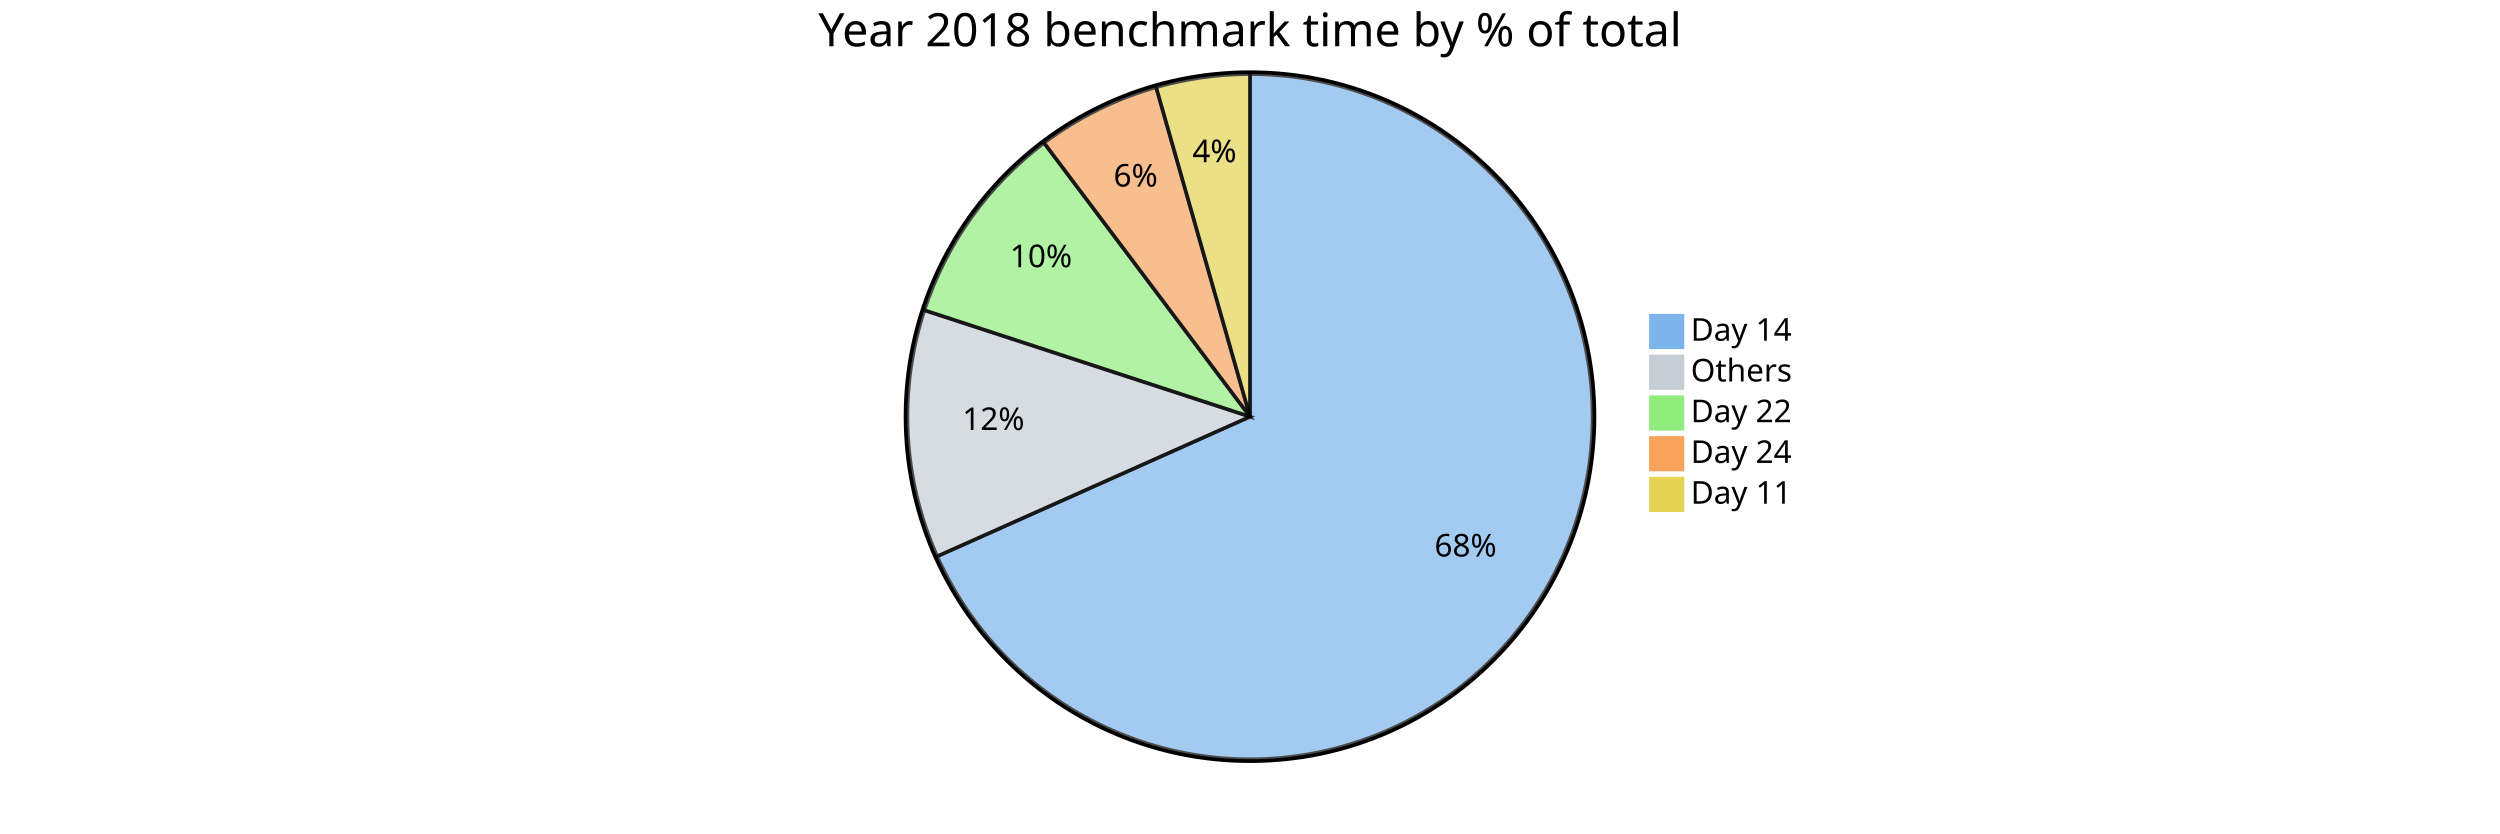
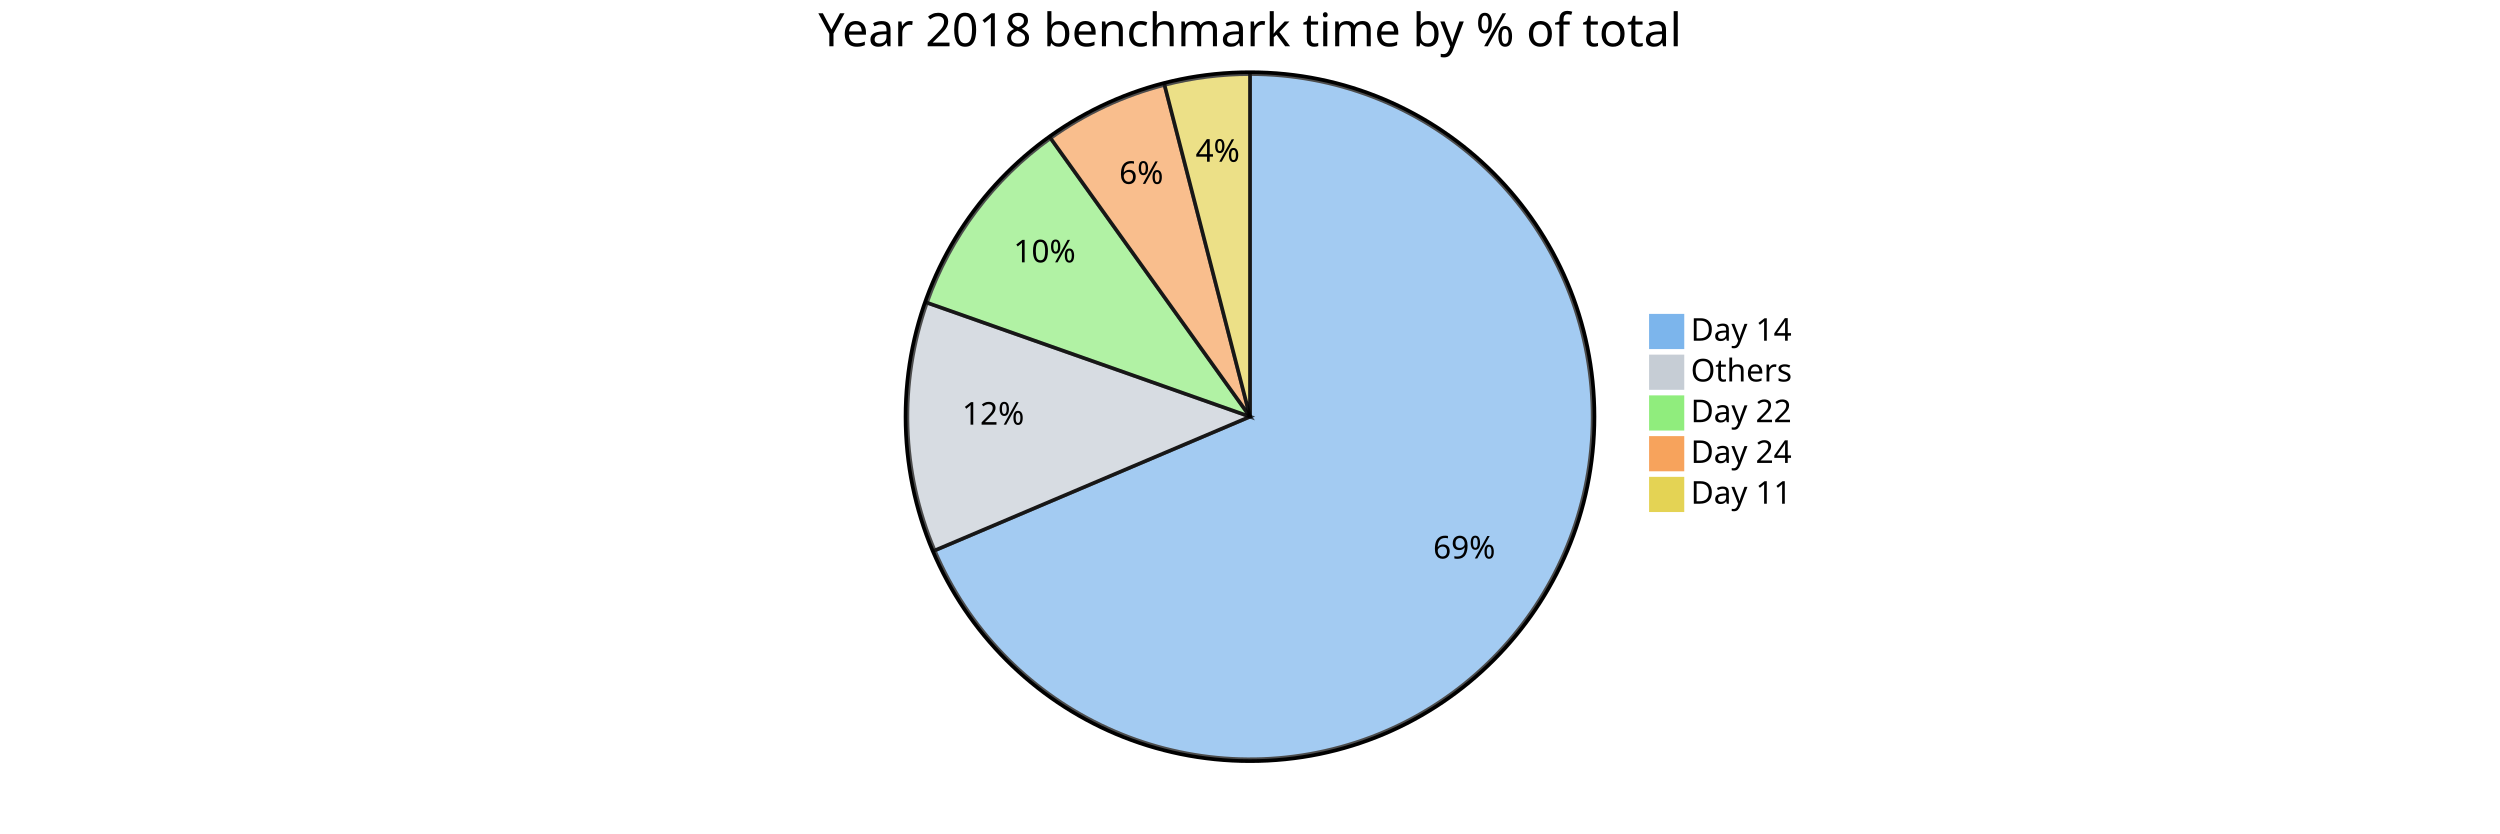
<svg xmlns="http://www.w3.org/2000/svg" viewBox="0 0 1350 450" preserveAspectRatio="xMidYMin">
  <style>
		text {font-family:sans-serif;font-size:17px;}
		.pieOuterCircle {stroke:black;stroke-width:2px;fill:none;}
		.pieCircle {stroke:black;stroke-width:2px;opacity:0.7;}
		.slice {text-anchor:middle;}
		.pieTitleText {text-anchor:middle;font-size:25px;}
	</style>
  <g transform="translate(675,225)">
    <circle class="pieOuterCircle" cx="0" cy="0" r="186" />
-     <path class="pieCircle" d="M0,-185A185,185,0,1,1,-168.932,75.412L0,0Z" fill="#7cb5ec" />
-     <path class="pieCircle" d="M-168.932,75.412A185,185,0,0,1,-175.843,-57.483L0,0Z" fill="#c6cdd5" />
-     <path class="pieCircle" d="M-175.843,-57.483A185,185,0,0,1,-111.215,-147.839L0,0Z" fill="#90ed7d" />
-     <path class="pieCircle" d="M-111.215,-147.839A185,185,0,0,1,-50.696,-177.918L0,0Z" fill="#f7a35c" />
-     <path class="pieCircle" d="M-50.696,-177.918A185,185,0,0,1,0,-185L0,0Z" fill="#e4d354" />
-     <text class="slice" style="text-anchor: middle;" transform="translate(116.4027,75.51142)">68%</text>
-     <text class="slice" style="text-anchor: middle;" transform="translate(-138.5628,7.205853)">12%</text>
-     <text class="slice" style="text-anchor: middle;" transform="translate(-112.8534,-80.71978)">10%</text>
-     <text class="slice" style="text-anchor: middle;" transform="translate(-61.75536,-124.2491)">6%</text>
-     <text class="slice" style="text-anchor: middle;" transform="translate(-19.19558,-137.4158)">4%</text>
+     <path class="pieCircle" d="M0,-185A185,185,0,1,1,-170.3,72.269L0,0Z" fill="#7cb5ec" />
+     <path class="pieCircle" d="M-170.3,72.269A185,185,0,0,1,-174.455,-61.568L0,0Z" fill="#c6cdd5" />
+     <path class="pieCircle" d="M-174.455,-61.568A185,185,0,0,1,-107.719,-150.405L0,0Z" fill="#90ed7d" />
+     <path class="pieCircle" d="M-107.719,-150.405A185,185,0,0,1,-46.163,-179.148L0,0Z" fill="#f7a35c" />
+     <path class="pieCircle" d="M-46.163,-179.148A185,185,0,0,1,0,-185L0,0Z" fill="#e4d354" />
+     <text class="slice" style="text-anchor: middle;" transform="translate(115.6981,76.58665)">69%</text>
+     <text class="slice" style="text-anchor: middle;" transform="translate(-138.6832,4.304808)">12%</text>
+     <text class="slice" style="text-anchor: middle;" transform="translate(-110.9353,-83.33626)">10%</text>
+     <text class="slice" style="text-anchor: middle;" transform="translate(-58.70384,-125.7196)">6%</text>
+     <text class="slice" style="text-anchor: middle;" transform="translate(-17.44982,-137.6483)">4%</text>
    <text class="pieTitleText" x="0" y="-200">Year 2018 benchmark time by % of total</text>
    <g transform="translate(216,-55)">
      <rect height="18" style="fill: rgb(124, 181, 236); stroke: rgb(124, 181, 236);" width="18" />
      <text x="22" y="14">Day 14</text>
    </g>
    <g transform="translate(216,-33)">
      <rect height="18" style="fill: rgb(198, 205, 213); stroke: rgb(198, 205, 213);" width="18" />
      <text x="22" y="14">Others</text>
    </g>
    <g transform="translate(216,-11)">
      <rect height="18" style="fill: rgb(144, 237, 125); stroke: rgb(144, 237, 125);" width="18" />
      <text x="22" y="14">Day 22</text>
    </g>
    <g transform="translate(216,11)">
      <rect height="18" style="fill: rgb(247, 163, 92); stroke: rgb(247, 163, 92);" width="18" />
      <text x="22" y="14">Day 24</text>
    </g>
    <g transform="translate(216,33)">
      <rect height="18" style="fill: rgb(228, 211, 84); stroke: rgb(228, 211, 84);" width="18" />
      <text x="22" y="14">Day 11</text>
    </g>
  </g>
</svg>
